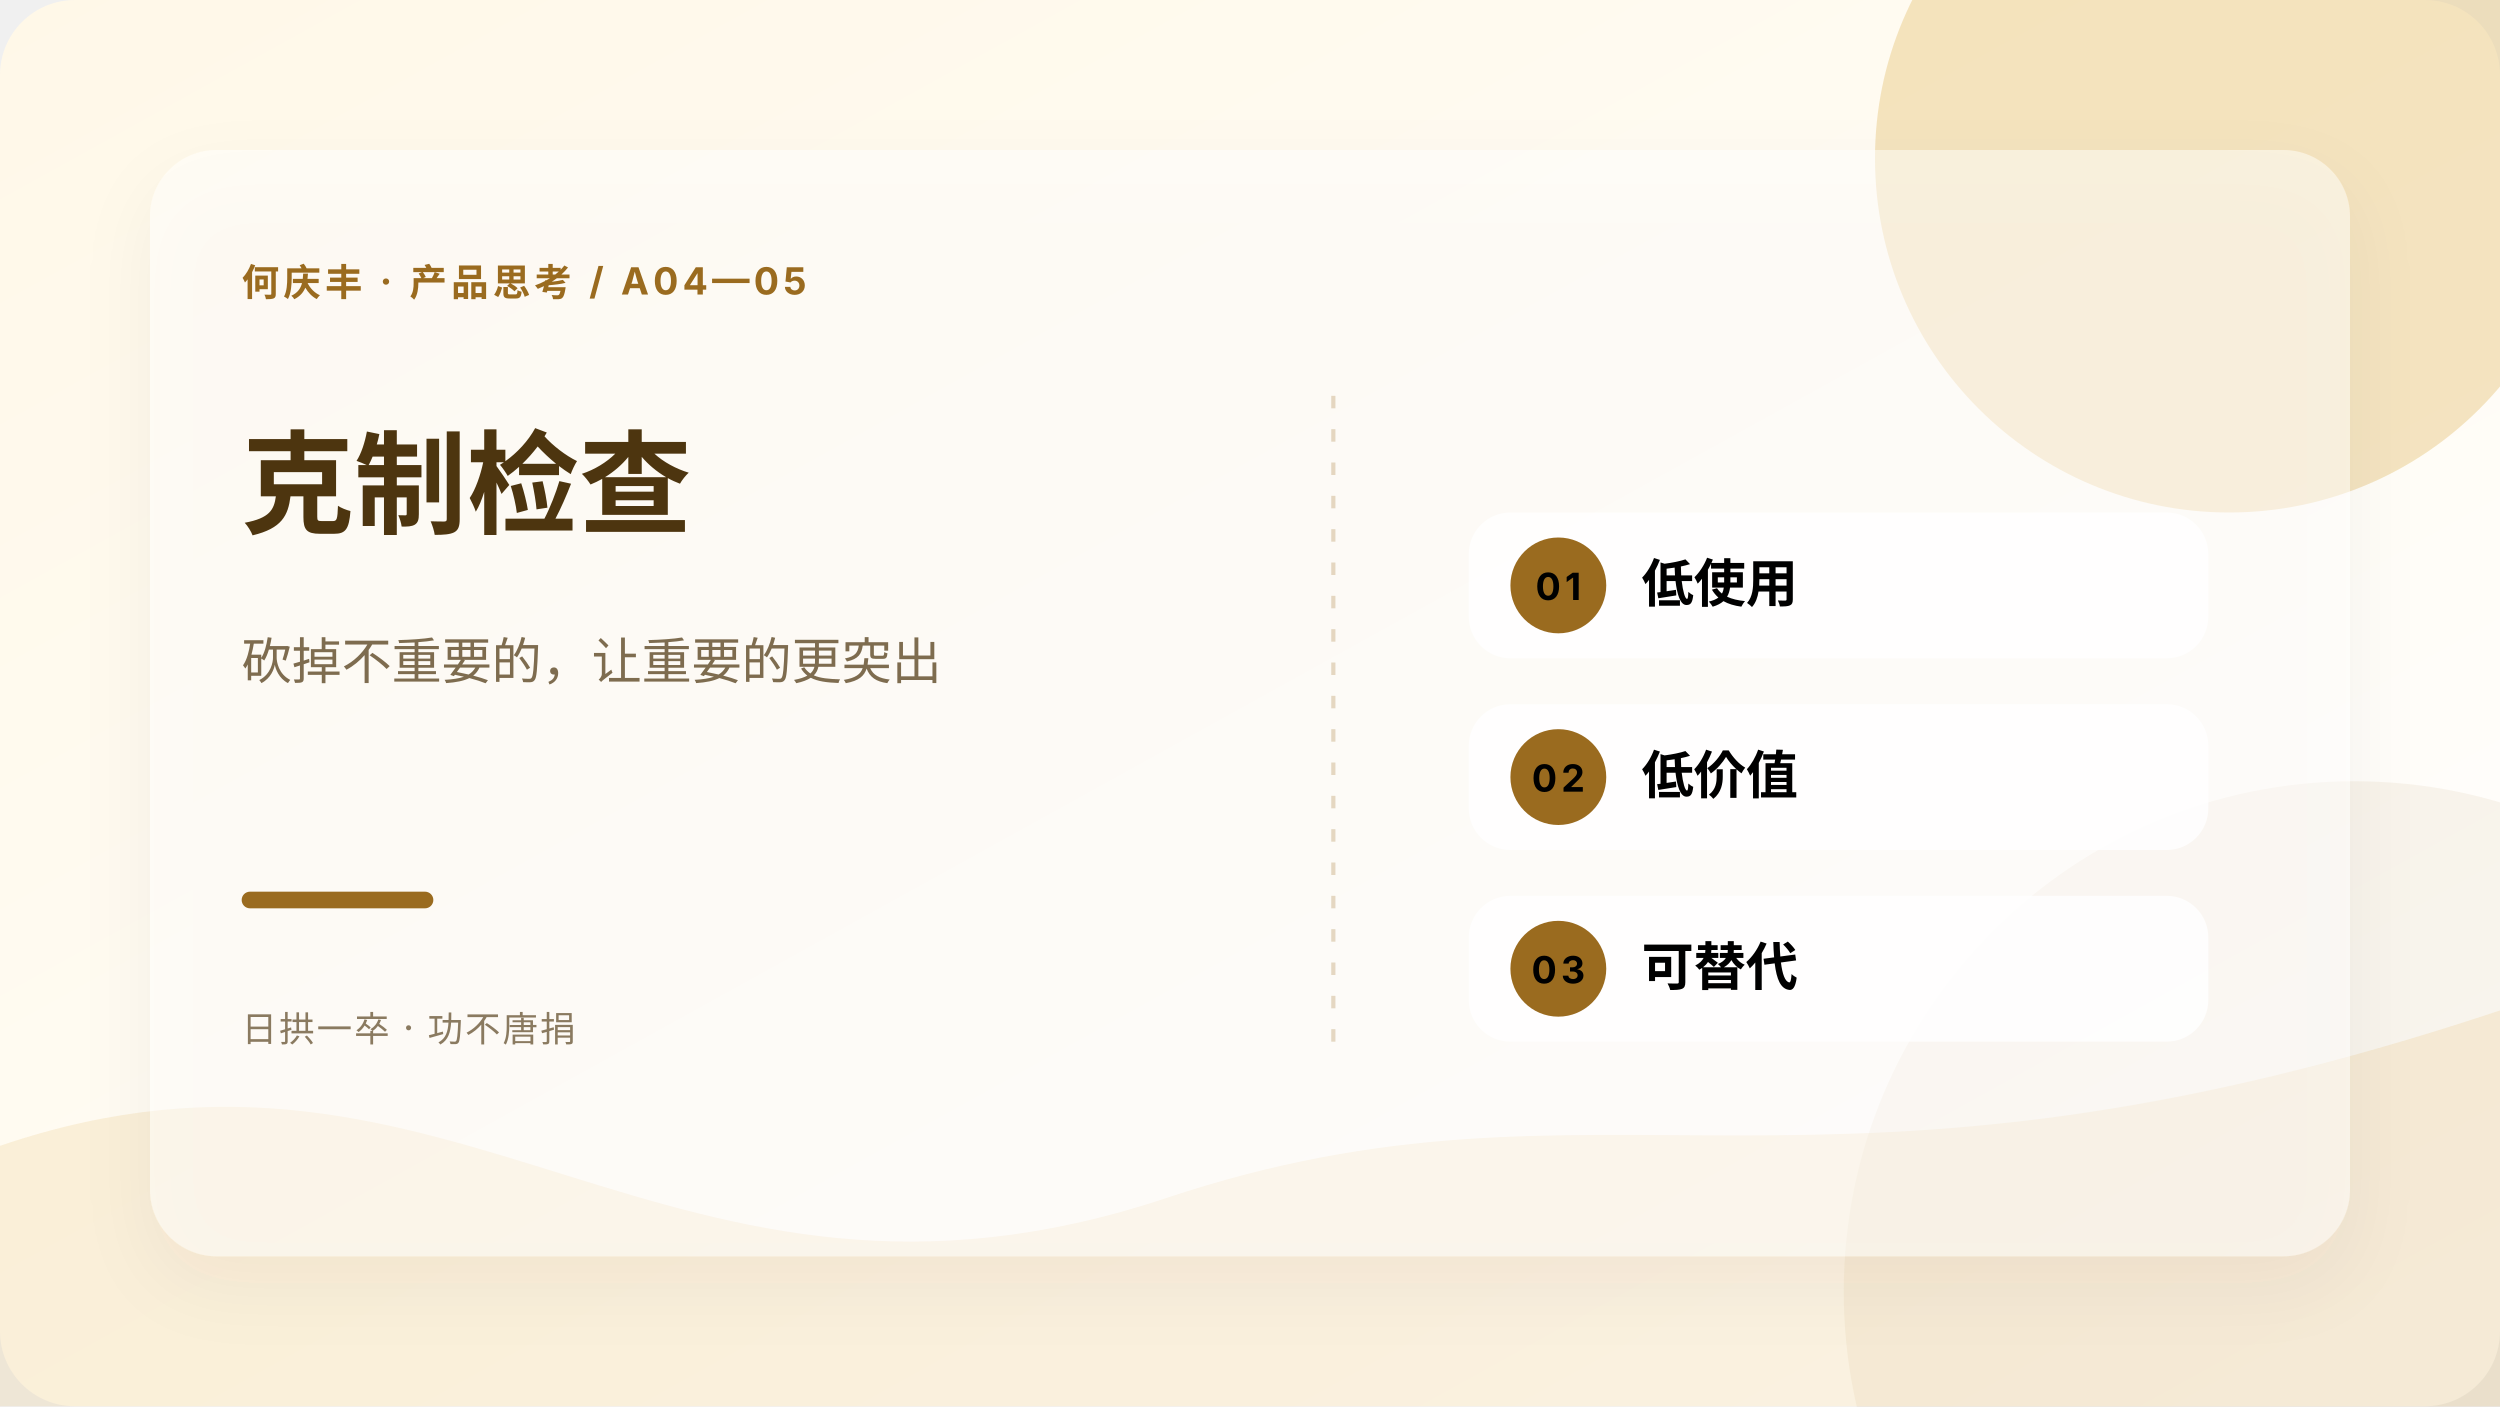
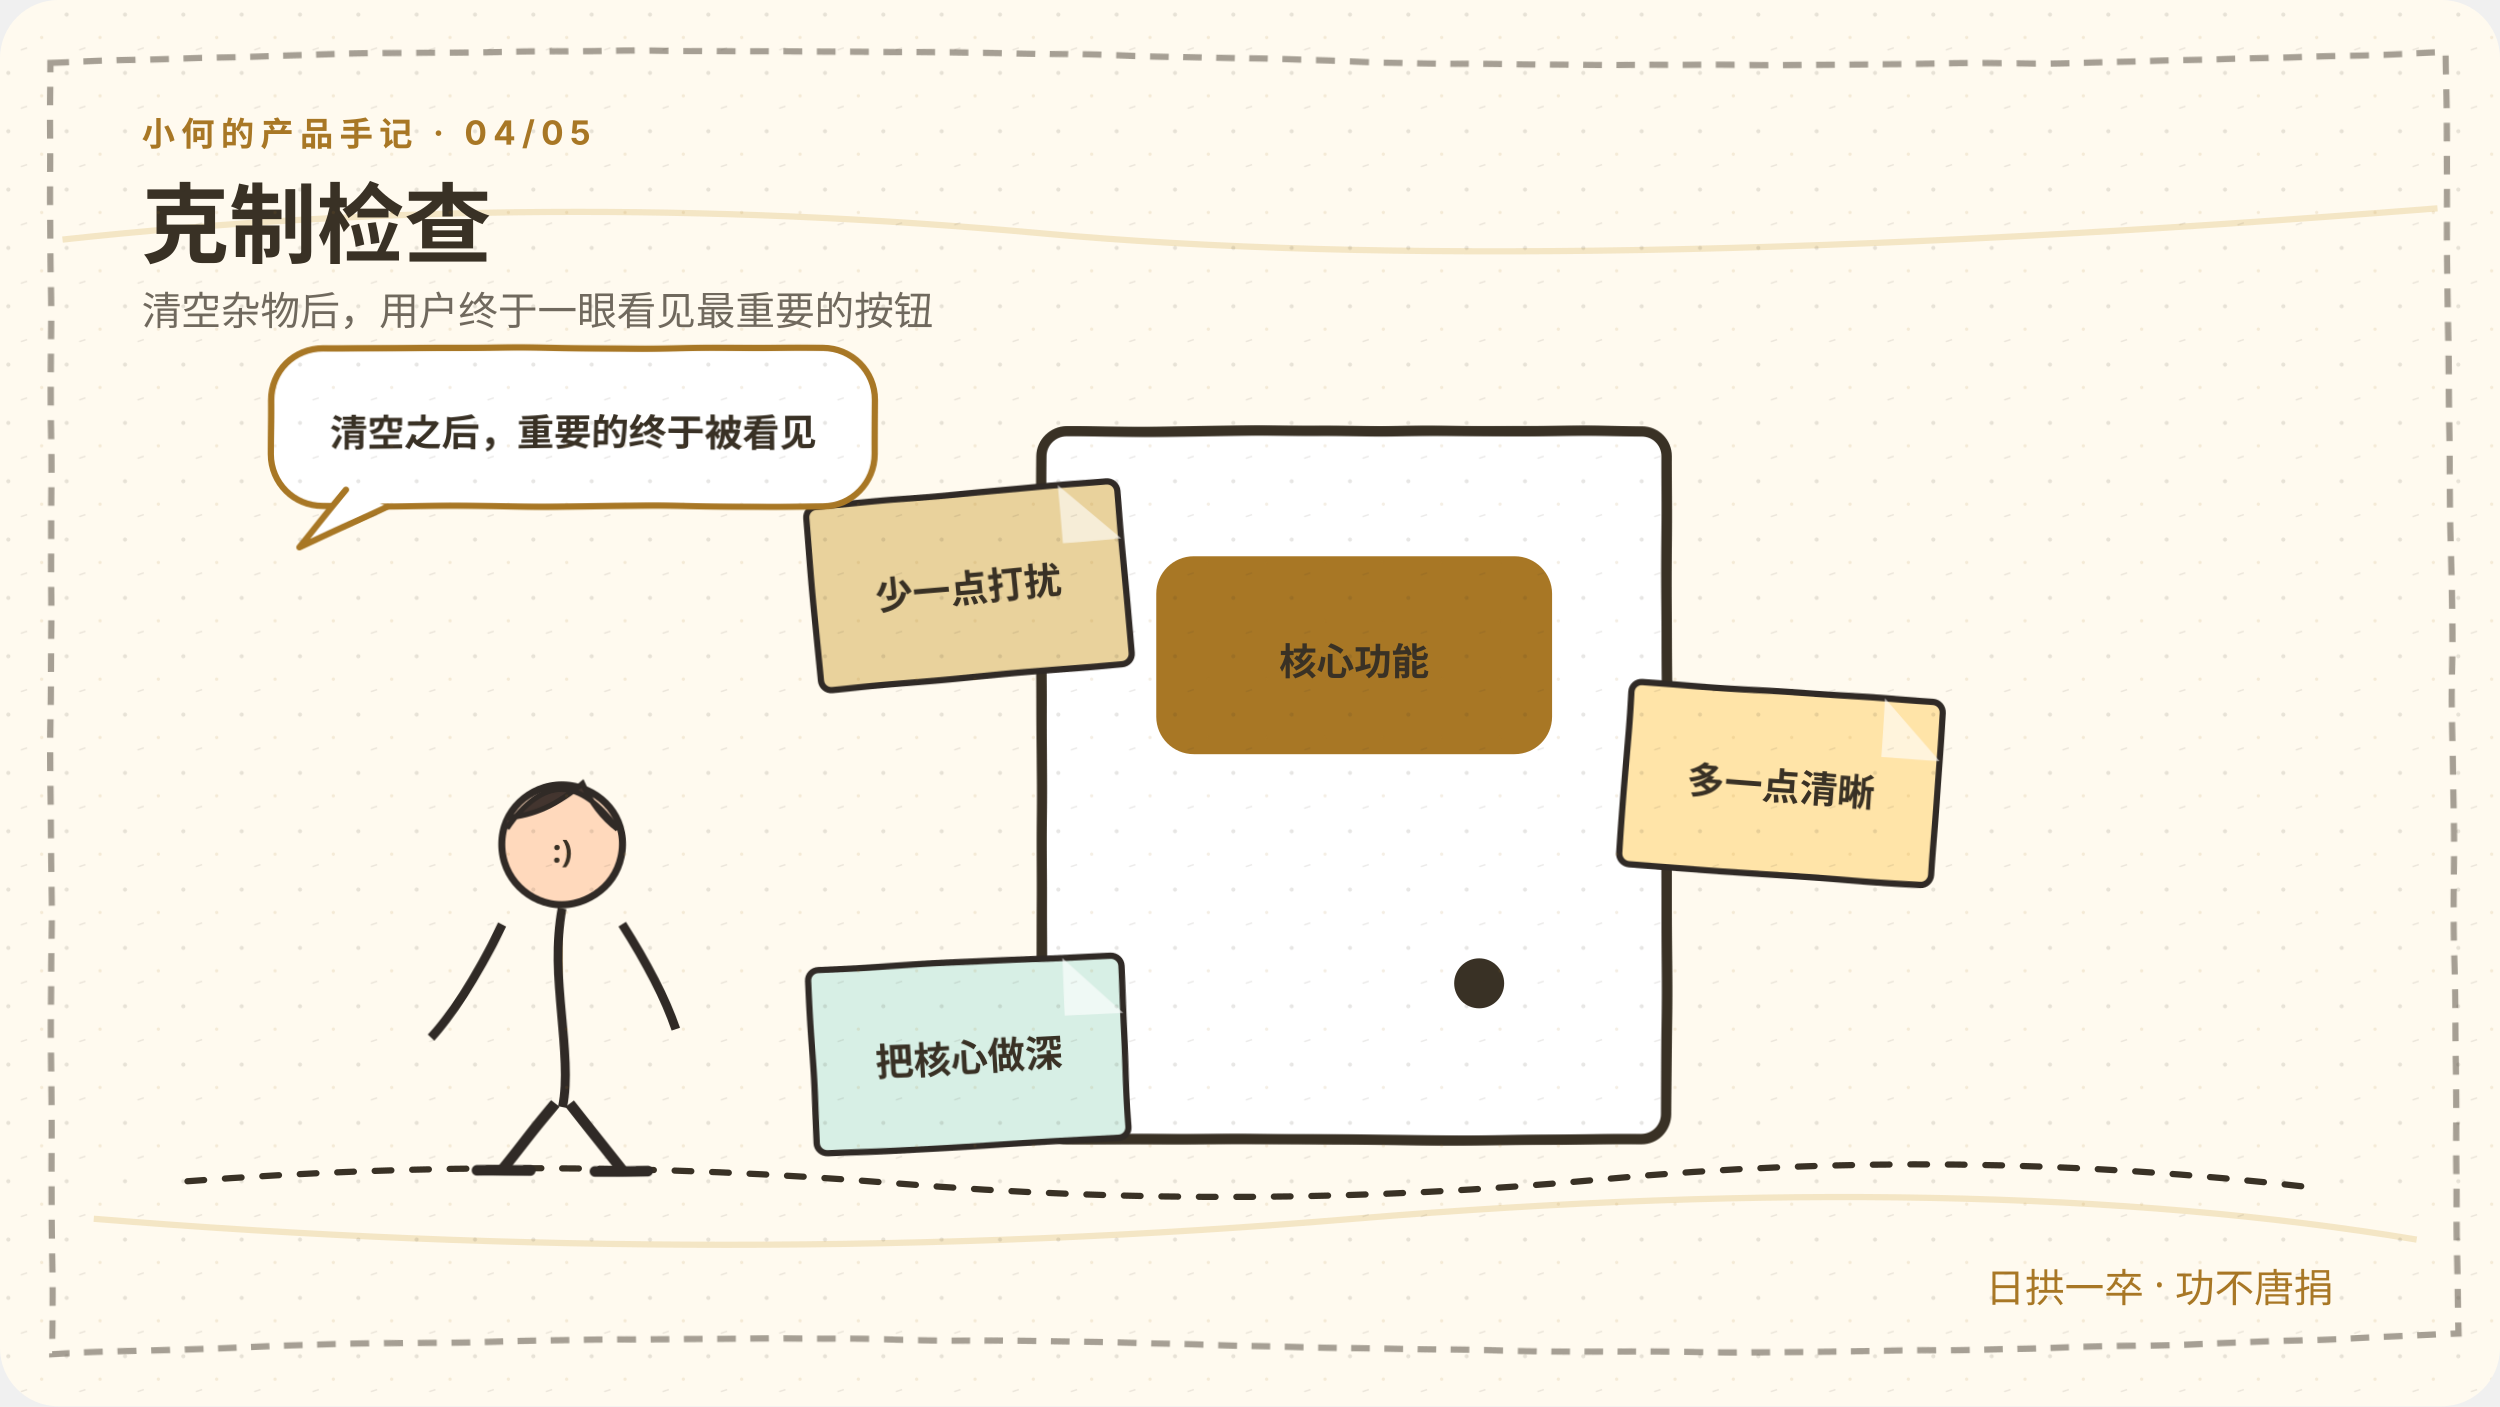
<svg xmlns="http://www.w3.org/2000/svg" width="1200" height="675" viewBox="0 0 1200 675" role="img" aria-labelledby="title desc">
  <defs>
-     <linearGradient id="bg" x1="0" y1="0" x2="1" y2="1">
-       <stop stop-color="#FFF8E8" />
-       <stop offset="1" stop-color="#FFFFFF" />
-     </linearGradient>
-     <filter id="shadow">
-       <feDropShadow dx="0" dy="14" stdDeviation="18" flood-color="#4D350F" flood-opacity=".10" />
+     <filter id="rough">
+       <feTurbulence type="fractalNoise" baseFrequency="0.015" numOctaves="2" seed="5" result="noise" />
+       <feDisplacementMap in="SourceGraphic" in2="noise" scale="1.6" />
    </filter>
+     <pattern id="grain" width="28" height="28" patternUnits="userSpaceOnUse">
+       <circle cx="4" cy="7" r="1" fill="#393125" opacity=".12" />
+       <circle cx="20" cy="18" r=".8" fill="#A87725" opacity=".12" />
+       <path d="M10 24 l3 -1" stroke="#393125" stroke-width=".7" opacity=".1" />
+     </pattern>
  </defs>
  <style>
-     .kicker,.num{font:700 18px -apple-system,BlinkMacSystemFont,"PingFang SC","Microsoft YaHei",sans-serif;letter-spacing:2px}
-     .title{font:800 54px -apple-system,BlinkMacSystemFont,"PingFang SC","Microsoft YaHei",sans-serif}
-     .subtitle{font:400 24px -apple-system,BlinkMacSystemFont,"PingFang SC","Microsoft YaHei",sans-serif}
-     .label{font:700 25px -apple-system,BlinkMacSystemFont,"PingFang SC","Microsoft YaHei",sans-serif}
-     .foot{font:500 17px -apple-system,BlinkMacSystemFont,"PingFang SC","Microsoft YaHei",sans-serif;letter-spacing:1px}
+     .sketch{filter:url(#rough)}
+     .kicker{font:700 16px -apple-system,BlinkMacSystemFont,"PingFang SC","Microsoft YaHei",sans-serif;letter-spacing:3px}
+     .title{font:700 42px "Kaiti SC",STKaiti,"KaiTi","PingFang SC",sans-serif}
+     .subtitle{font:400 19px "Kaiti SC",STKaiti,"KaiTi","PingFang SC",sans-serif}
+     .note{font:500 20px "Kaiti SC",STKaiti,"KaiTi","PingFang SC",sans-serif;fill:#393125}
+     .sticky{font:700 18px "Kaiti SC",STKaiti,"KaiTi","PingFang SC",sans-serif;fill:#393125}
+     .bubble{font:600 18px "Kaiti SC",STKaiti,"KaiTi","PingFang SC",sans-serif;fill:#393125}
+     .tiny{font:600 15px "Kaiti SC",STKaiti,"KaiTi","PingFang SC",sans-serif;fill:#fff}
+     .face{font:700 18px "Kaiti SC",STKaiti,"KaiTi",sans-serif;fill:#393125}
+     .bigq{font:800 82px "Kaiti SC",STKaiti,"KaiTi",sans-serif;fill:#A87725}
  </style>
-   <rect width="1200" height="675" rx="36" fill="url(#bg)" />
-   <circle cx="1070" cy="76" r="170" fill="#E7C77E" fill-opacity=".45" />
-   <circle cx="1130" cy="620" r="245" fill="#9A6B1F" fill-opacity=".07" />
-   <path d="M0 550 C220 475 320 655 560 575 C770 505 870 595 1200 485 V675 H0Z" fill="#E7C77E" fill-opacity=".22" />
-   <g filter="url(#shadow)">
-     <rect x="72" y="72" width="1056" height="531" rx="32" fill="#FFFFFF" fill-opacity=".48" />
+   <rect width="1200" height="675" rx="28" fill="#FFFAEF" />
+   <g opacity=".5">
+     <path d="M30 115 Q260 90 500 112 T1170 100" stroke="#E9D29C" stroke-width="3" fill="none" />
+     <path d="M45 585 Q350 610 650 585 T1160 595" stroke="#E9D29C" stroke-width="3" fill="none" />
  </g>
-   <text x="116" y="142" class="kicker" fill="#9A6B1F">何庆丰 · 产品思考  /  A04—05</text>
-   <text x="116" y="252" class="title" fill="#4D350F">克制检查</text>
-   <text x="116" y="326" class="subtitle" fill="#4D350F" opacity=".72">砍掉不重要的，让重要的更突出</text>
-   <rect x="116" y="428" width="92" height="8" rx="4" fill="#9A6B1F" />
-   <text x="116" y="500" class="foot" fill="#4D350F" opacity=".65">日拱一卒 · 功不唐捐</text>
-   <g>
-     <g>
-       <rect x="705" y="246" width="355" height="70" rx="20" fill="#FFFFFF" fill-opacity=".82" />
-       <circle cx="748" cy="281" r="23" fill="#9A6B1F" />
-       <text x="748" y="288" text-anchor="middle" class="num">01</text>
-       <text x="788" y="289" class="label">低使用</text>
+   <path d="M24 30 Q310 20 590 28 T1174 25 L1180 640 Q910 654 610 646 T25 650Z" fill="none" stroke="#393125" stroke-width="3" stroke-dasharray="9 7" opacity=".45" class="sketch" />
+   <text x="68" y="70" class="kicker" fill="#A87725">小何的产品手记  ·  04/05</text>
+   <text x="68" y="123" class="title" fill="#393125">克制检查</text>
+   <text x="68" y="156" class="subtitle" fill="#393125" opacity=".72">清空杂物后，用户终于一眼看见最重要的按钮</text>
+   <g transform="translate(0 32)">
+     <path d="M90 535 Q260 522 430 536 T770 534 T1110 538" stroke="#393125" stroke-width="3" fill="none" stroke-linecap="round" stroke-linejoin="round" stroke-dasharray="8 10" />
+     <g class="sketch" transform="translate(270 530) scale(.85) translate(-270 -530)">
+       <circle cx="270" cy="346" r="34" fill="#FFD9BC" stroke="#302A26" stroke-width="4" />
+       <path d="M239 337 q30 -45 62 0 q-13 -10 -20 -26 q-20 18 -42 20" fill="#43352F" stroke="#302A26" stroke-width="3" />
+       <text x="270" y="356" text-anchor="middle" class="face">:)</text>
+       <path d="M270 382 C262 420 276 464 270 494" stroke="#302A26" stroke-width="5" fill="#A87725" />
+       <path d="M236 391 Q212 438 196 455" stroke="#302A26" stroke-width="5" fill="none" />
+       <path d="M304 391 Q325 424 334 450" stroke="#302A26" stroke-width="5" fill="none" />
+       <path d="M266 492 L236 530" stroke="#302A26" stroke-width="6" />
+       <path d="M274 492 L304 530" stroke="#302A26" stroke-width="6" />
+       <path d="M222 530 h30 M288 530 h30" stroke="#302A26" stroke-width="6" stroke-linecap="round" />
    </g>
-     <g>
-       <rect x="705" y="338" width="355" height="70" rx="20" fill="#FFFFFF" fill-opacity=".82" />
-       <circle cx="748" cy="373" r="23" fill="#9A6B1F" />
-       <text x="748" y="380" text-anchor="middle" class="num">02</text>
-       <text x="788" y="381" class="label">低价值</text>
+     <rect x="500" y="175" width="300" height="340" rx="12" fill="#fff" stroke="#393125" stroke-width="5" class="sketch" />
+     <rect x="555" y="235" width="190" height="95" rx="18" fill="#A87725" />
+     <circle cx="710" cy="440" r="12" fill="#393125" />
+     <text x="650" y="292" class="bubble" text-anchor="middle">核心功能</text>
+     <g transform="rotate(-5 465.0 249.0)" class="sketch">
+       <rect x="390" y="205" width="150" height="88" rx="5" fill="#E9D29C" stroke="#302A26" stroke-width="3" />
+       <path d="M512 205 l28 28 h-28z" fill="#fff" opacity=".6" />
+       <text x="465.0" y="257.0" class="sticky" text-anchor="middle">少一点打扰</text>
    </g>
-     <g>
-       <rect x="705" y="430" width="355" height="70" rx="20" fill="#FFFFFF" fill-opacity=".82" />
-       <circle cx="748" cy="465" r="23" fill="#9A6B1F" />
-       <text x="748" y="472" text-anchor="middle" class="num">03</text>
-       <text x="788" y="473" class="label">可替代</text>
+     <g transform="rotate(4 855.0 344.0)" class="sketch">
+       <rect x="780" y="300" width="150" height="88" rx="5" fill="#FFE4A8" stroke="#302A26" stroke-width="3" />
+       <path d="M902 300 l28 28 h-28z" fill="#fff" opacity=".6" />
+       <text x="855.0" y="352.0" class="sticky" text-anchor="middle">多一点清晰</text>
+     </g>
+     <g transform="rotate(-3 465.0 474.0)" class="sketch">
+       <rect x="390" y="430" width="150" height="88" rx="5" fill="#D7EFE5" stroke="#302A26" stroke-width="3" />
+       <path d="M512 430 l28 28 h-28z" fill="#fff" opacity=".6" />
+       <text x="465.0" y="482.0" class="sticky" text-anchor="middle">把核心做深</text>
+     </g>
+     <g class="sketch">
+       <rect x="130" y="135" width="290" height="76" rx="25" fill="#fff" stroke="#A87725" stroke-width="3" />
+       <path d="M166 203 l-22 28 l42 -20" stroke="#A87725" stroke-width="3" fill="#fff" stroke-linecap="round" stroke-linejoin="round" />
+       <text x="275.0" y="182" class="bubble" text-anchor="middle">清空之后，重要的终于被看见</text>
    </g>
  </g>
-   <path d="M640 190 V500" stroke="#9A6B1F" stroke-width="2" stroke-dasharray="6 10" opacity=".25" />
+   <text x="1120" y="625" text-anchor="end" class="subtitle" fill="#A87725">日拱一卒 · 功不唐捐</text>
+   <rect width="1200" height="675" rx="28" fill="url(#grain)" pointer-events="none" />
</svg>
